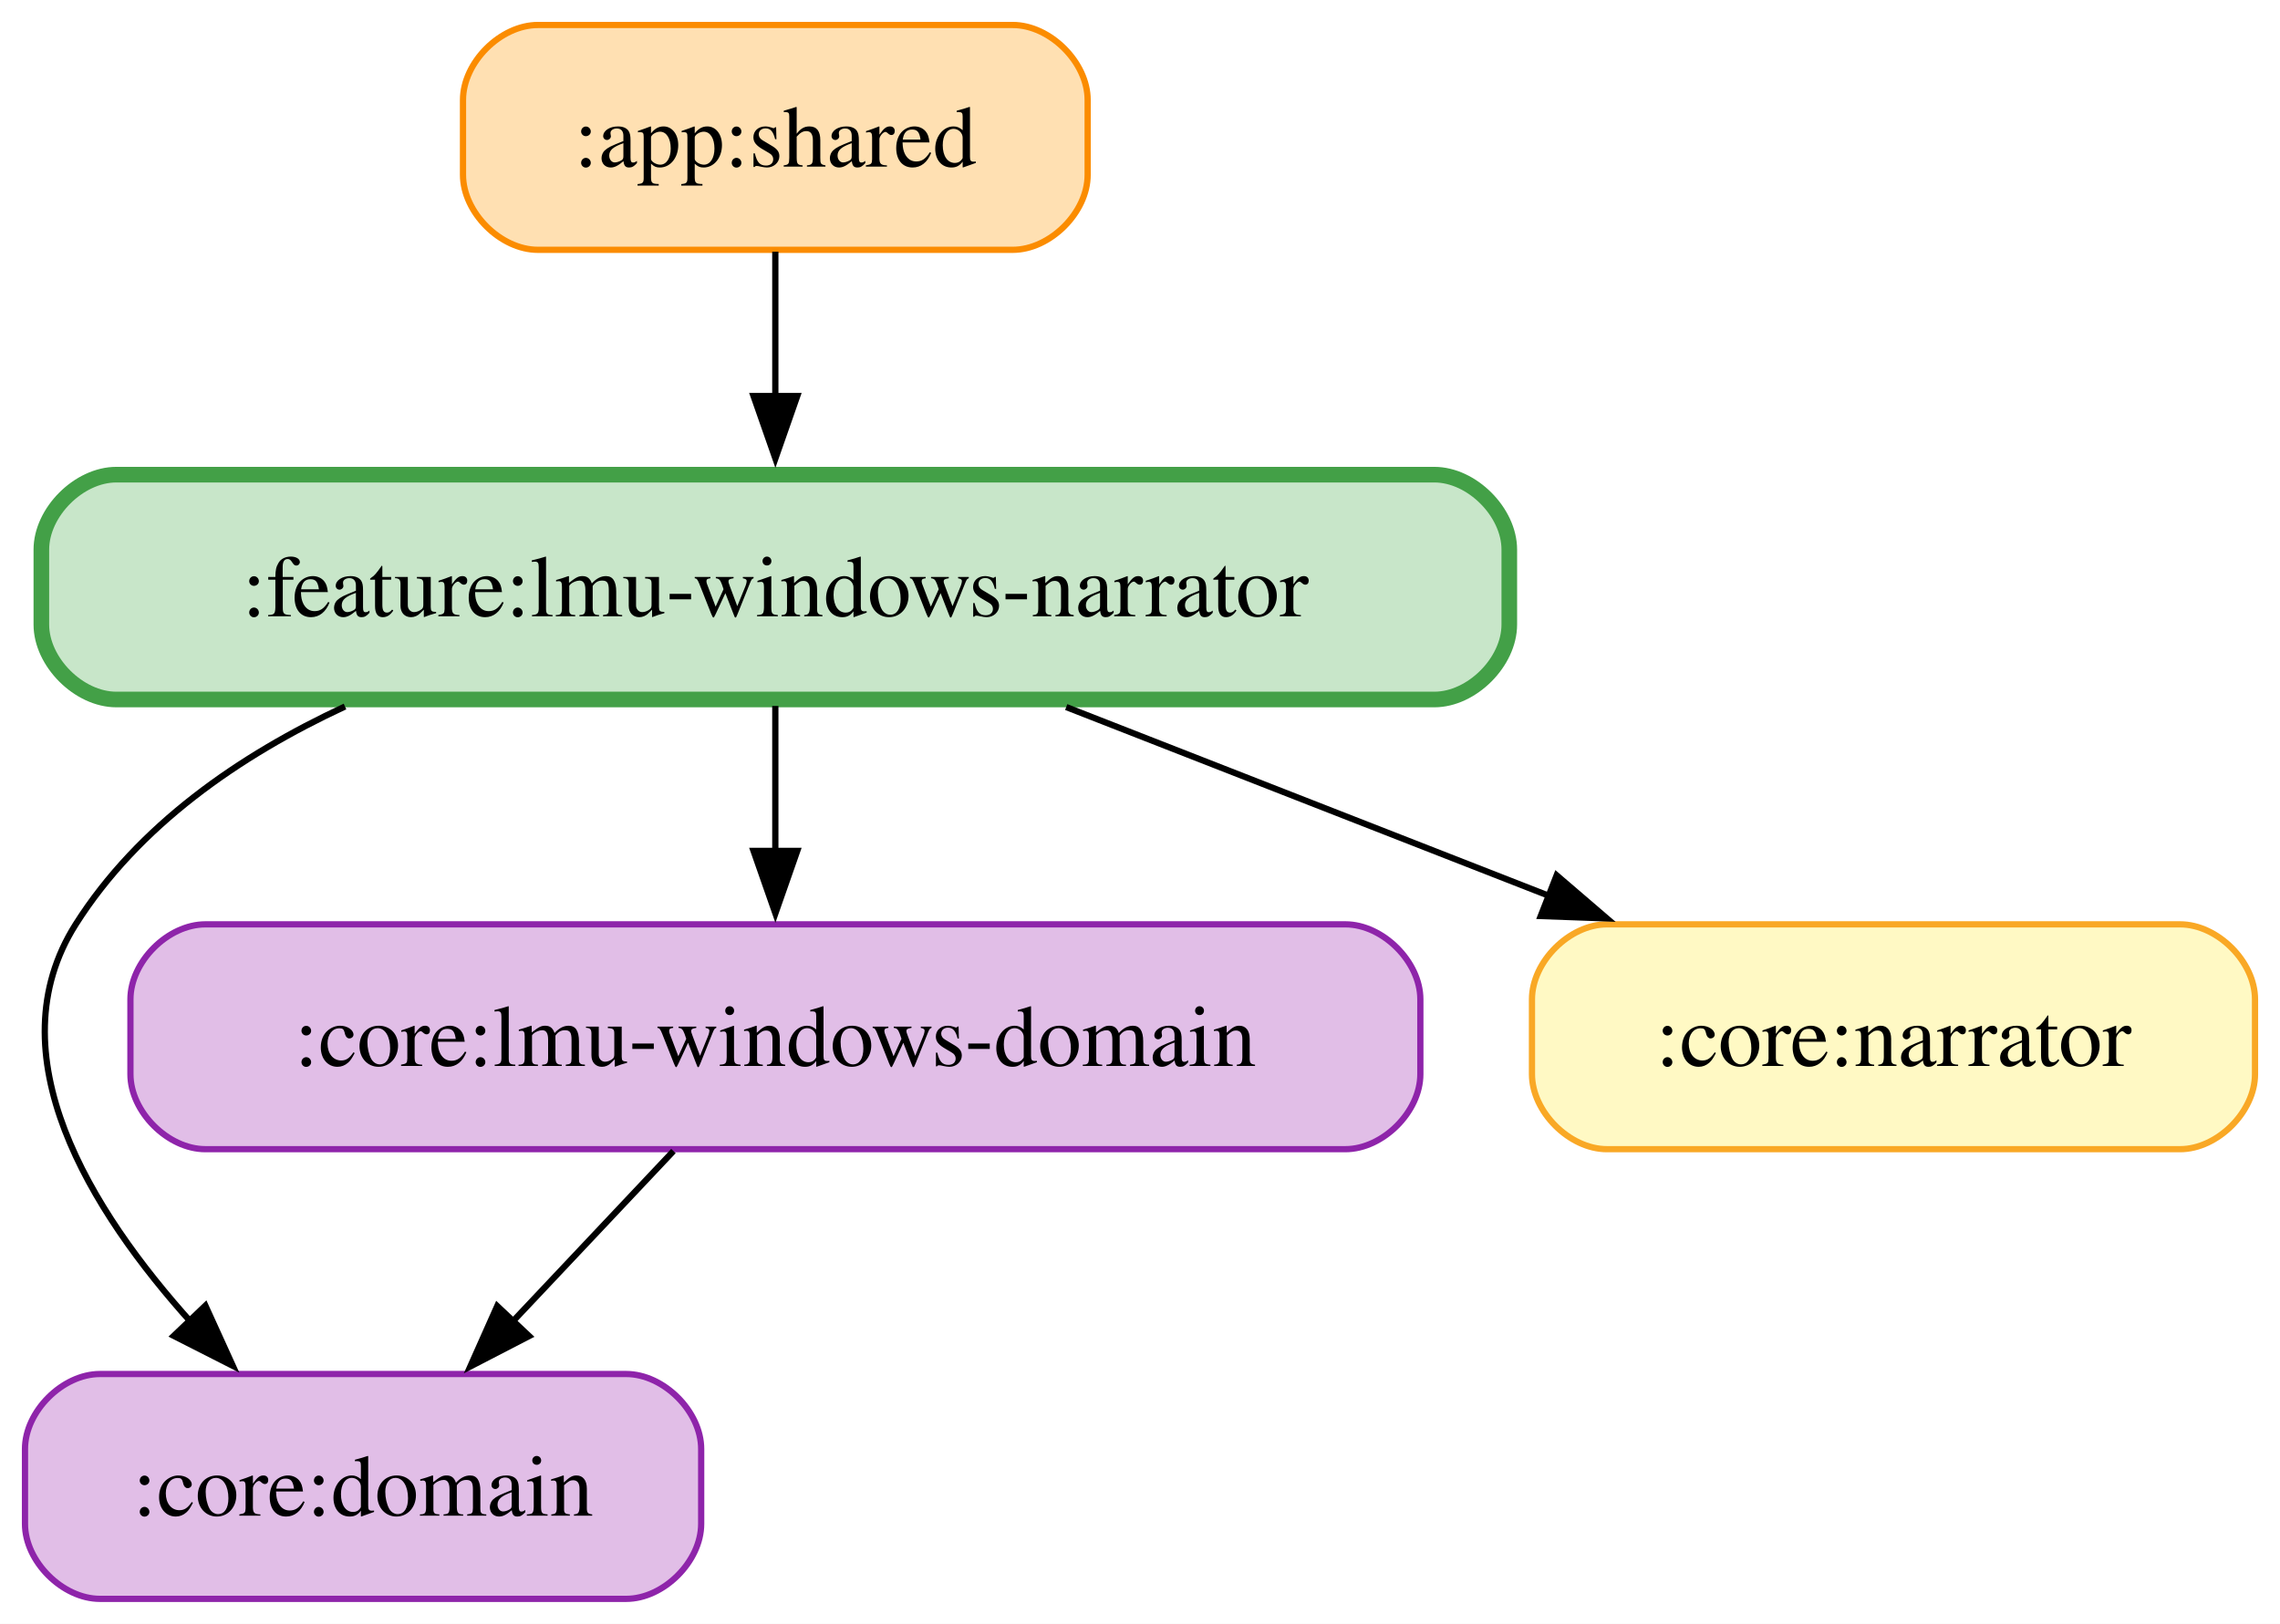
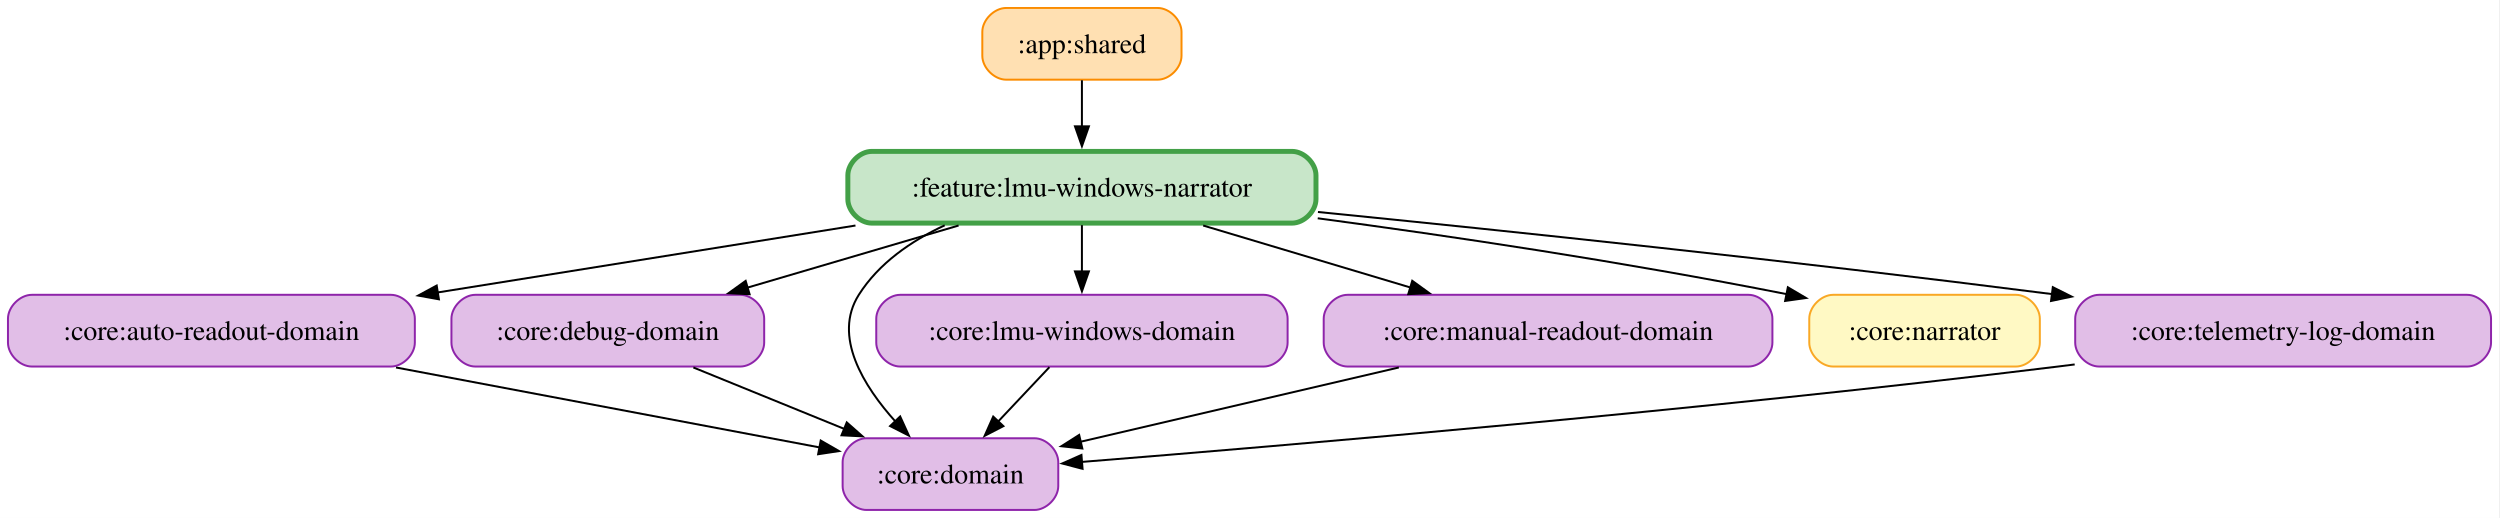
- <svg xmlns="http://www.w3.org/2000/svg" width="365pt" height="260pt" viewBox="0.00 0.00 365.00 260.00">
+ <svg xmlns="http://www.w3.org/2000/svg" width="1255pt" height="260pt" viewBox="0.00 0.00 1255.00 260.00">
  <g id="graph0" class="graph" transform="scale(1 1) rotate(0) translate(4 256)">
-     <polygon fill="white" stroke="none" points="-4,4 -4,-256 361,-256 361,4 -4,4" />
+     <polygon fill="white" stroke="none" points="-4,4 -4,-256 1250.5,-256 1250.5,4 -4,4" />
    <g id="node1" class="node">
-       <path fill="#ffe0b2" stroke="#fb8c00" d="M158.12,-252C158.12,-252 82.12,-252 82.12,-252 76.12,-252 70.12,-246 70.12,-240 70.12,-240 70.12,-228 70.12,-228 70.12,-222 76.12,-216 82.12,-216 82.12,-216 158.12,-216 158.12,-216 164.12,-216 170.12,-222 170.12,-228 170.12,-228 170.12,-240 170.12,-240 170.12,-246 164.12,-252 158.12,-252" />
-       <text xml:space="preserve" text-anchor="middle" x="120.12" y="-229.32" font-family="Times,serif" font-size="14.00">:app:shared</text>
+       <path fill="#ffe0b2" stroke="#fb8c00" d="M577.12,-252C577.12,-252 501.12,-252 501.12,-252 495.12,-252 489.12,-246 489.12,-240 489.12,-240 489.12,-228 489.12,-228 489.12,-222 495.12,-216 501.12,-216 501.12,-216 577.12,-216 577.12,-216 583.12,-216 589.12,-222 589.12,-228 589.12,-228 589.12,-240 589.12,-240 589.12,-246 583.12,-252 577.12,-252" />
+       <text xml:space="preserve" text-anchor="middle" x="539.12" y="-229.32" font-family="Times,serif" font-size="14.00">:app:shared</text>
+     </g>
+     <g id="node9" class="node">
+       <path fill="#c8e6c9" stroke="#43a047" stroke-width="2.5" d="M644.62,-180C644.62,-180 433.62,-180 433.62,-180 427.62,-180 421.62,-174 421.62,-168 421.62,-168 421.62,-156 421.62,-156 421.62,-150 427.62,-144 433.62,-144 433.62,-144 644.62,-144 644.62,-144 650.62,-144 656.62,-150 656.62,-156 656.62,-156 656.62,-168 656.62,-168 656.62,-174 650.62,-180 644.62,-180" />
+       <text xml:space="preserve" text-anchor="middle" x="539.12" y="-157.32" font-family="Times,serif" font-size="14.00">:feature:lmu-windows-narrator</text>
+     </g>
+     <g id="edge1" class="edge">
+       <path fill="none" stroke="black" d="M539.12,-215.7C539.12,-208.71 539.12,-200.44 539.12,-192.55" />
+       <polygon fill="black" stroke="black" points="542.63,-192.59 539.13,-182.59 535.63,-192.59 542.63,-192.59" />
+     </g>
+     <g id="node2" class="node">
+       <path fill="#e1bee7" stroke="#8e24aa" d="M192.25,-108C192.25,-108 12,-108 12,-108 6,-108 0,-102 0,-96 0,-96 0,-84 0,-84 0,-78 6,-72 12,-72 12,-72 192.25,-72 192.25,-72 198.25,-72 204.25,-78 204.25,-84 204.25,-84 204.25,-96 204.25,-96 204.25,-102 198.25,-108 192.25,-108" />
+       <text xml:space="preserve" text-anchor="middle" x="102.12" y="-85.33" font-family="Times,serif" font-size="14.00">:core:auto-readout-domain</text>
+     </g>
+     <g id="node4" class="node">
+       <path fill="#e1bee7" stroke="#8e24aa" d="M515.25,-36C515.25,-36 431,-36 431,-36 425,-36 419,-30 419,-24 419,-24 419,-12 419,-12 419,-6 425,0 431,0 431,0 515.25,0 515.25,0 521.25,0 527.25,-6 527.25,-12 527.25,-12 527.25,-24 527.25,-24 527.25,-30 521.25,-36 515.25,-36" />
+       <text xml:space="preserve" text-anchor="middle" x="473.12" y="-13.32" font-family="Times,serif" font-size="14.00">:core:domain</text>
+     </g>
+     <g id="edge2" class="edge">
+       <path fill="none" stroke="black" d="M194.79,-71.52C261.02,-59.02 348.53,-42.51 407.61,-31.36" />
+       <polygon fill="black" stroke="black" points="408,-34.85 417.18,-29.56 406.7,-27.97 408,-34.85" />
+     </g>
+     <g id="node3" class="node">
+       <path fill="#e1bee7" stroke="#8e24aa" d="M367.62,-108C367.62,-108 234.62,-108 234.62,-108 228.62,-108 222.62,-102 222.62,-96 222.62,-96 222.62,-84 222.62,-84 222.62,-78 228.62,-72 234.62,-72 234.62,-72 367.62,-72 367.62,-72 373.62,-72 379.62,-78 379.62,-84 379.62,-84 379.62,-96 379.62,-96 379.62,-102 373.62,-108 367.62,-108" />
+       <text xml:space="preserve" text-anchor="middle" x="301.12" y="-85.33" font-family="Times,serif" font-size="14.00">:core:debug-domain</text>
+     </g>
+     <g id="edge3" class="edge">
+       <path fill="none" stroke="black" d="M344.08,-71.52C367.05,-62.17 395.54,-50.57 419.9,-40.66" />
+       <polygon fill="black" stroke="black" points="421.07,-43.96 429.01,-36.95 418.43,-37.48 421.07,-43.96" />
    </g>
    <g id="node5" class="node">
-       <path fill="#c8e6c9" stroke="#43a047" stroke-width="2.5" d="M225.62,-180C225.62,-180 14.62,-180 14.62,-180 8.63,-180 2.62,-174 2.62,-168 2.62,-168 2.62,-156 2.62,-156 2.62,-150 8.62,-144 14.62,-144 14.62,-144 225.62,-144 225.62,-144 231.62,-144 237.62,-150 237.62,-156 237.62,-156 237.62,-168 237.62,-168 237.62,-174 231.62,-180 225.62,-180" />
-       <text xml:space="preserve" text-anchor="middle" x="120.12" y="-157.32" font-family="Times,serif" font-size="14.00">:feature:lmu-windows-narrator</text>
-     </g>
-     <g id="edge1" class="edge">
-       <path fill="none" stroke="black" d="M120.12,-215.7C120.12,-208.71 120.12,-200.44 120.12,-192.55" />
-       <polygon fill="black" stroke="black" points="123.63,-192.59 120.13,-182.59 116.63,-192.59 123.63,-192.59" />
-     </g>
-     <g id="node2" class="node">
-       <path fill="#e1bee7" stroke="#8e24aa" d="M96.25,-36C96.25,-36 12,-36 12,-36 6,-36 0,-30 0,-24 0,-24 0,-12 0,-12 0,-6 6,0 12,0 12,0 96.25,0 96.25,0 102.25,0 108.25,-6 108.25,-12 108.25,-12 108.25,-24 108.25,-24 108.25,-30 102.25,-36 96.25,-36" />
-       <text xml:space="preserve" text-anchor="middle" x="54.12" y="-13.32" font-family="Times,serif" font-size="14.00">:core:domain</text>
-     </g>
-     <g id="node3" class="node">
-       <path fill="#e1bee7" stroke="#8e24aa" d="M211.38,-108C211.38,-108 28.88,-108 28.88,-108 22.87,-108 16.88,-102 16.88,-96 16.88,-96 16.88,-84 16.88,-84 16.88,-78 22.88,-72 28.88,-72 28.88,-72 211.38,-72 211.38,-72 217.38,-72 223.38,-78 223.38,-84 223.38,-84 223.38,-96 223.38,-96 223.38,-102 217.38,-108 211.38,-108" />
-       <text xml:space="preserve" text-anchor="middle" x="120.12" y="-85.33" font-family="Times,serif" font-size="14.00">:core:lmu-windows-domain</text>
-     </g>
-     <g id="edge2" class="edge">
-       <path fill="none" stroke="black" d="M103.81,-71.7C96.06,-63.47 86.64,-53.48 78.09,-44.42" />
-       <polygon fill="black" stroke="black" points="80.7,-42.08 71.29,-37.21 75.6,-46.88 80.7,-42.08" />
-     </g>
-     <g id="node4" class="node">
-       <path fill="#fff9c4" stroke="#f9a825" d="M345,-108C345,-108 253.25,-108 253.25,-108 247.25,-108 241.25,-102 241.25,-96 241.25,-96 241.25,-84 241.25,-84 241.25,-78 247.25,-72 253.25,-72 253.25,-72 345,-72 345,-72 351,-72 357,-78 357,-84 357,-84 357,-96 357,-96 357,-102 351,-108 345,-108" />
-       <text xml:space="preserve" text-anchor="middle" x="299.12" y="-85.33" font-family="Times,serif" font-size="14.00">:core:narrator</text>
-     </g>
-     <g id="edge3" class="edge">
-       <path fill="none" stroke="black" d="M51.23,-142.88C34.28,-135 18.14,-123.81 8.12,-108 -5.03,-87.23 10.37,-62.26 26.8,-44.06" />
-       <polygon fill="black" stroke="black" points="28.88,-46.95 33.27,-37.31 23.82,-42.11 28.88,-46.95" />
+       <path fill="#e1bee7" stroke="#8e24aa" d="M630.38,-108C630.38,-108 447.88,-108 447.88,-108 441.88,-108 435.88,-102 435.88,-96 435.88,-96 435.88,-84 435.88,-84 435.88,-78 441.88,-72 447.88,-72 447.88,-72 630.38,-72 630.38,-72 636.38,-72 642.38,-78 642.38,-84 642.38,-84 642.38,-96 642.38,-96 642.38,-102 636.38,-108 630.38,-108" />
+       <text xml:space="preserve" text-anchor="middle" x="539.12" y="-85.33" font-family="Times,serif" font-size="14.00">:core:lmu-windows-domain</text>
    </g>
    <g id="edge4" class="edge">
-       <path fill="none" stroke="black" d="M120.12,-142.97C120.12,-135.87 120.12,-127.54 120.12,-119.65" />
-       <polygon fill="black" stroke="black" points="123.63,-119.76 120.13,-109.76 116.63,-119.76 123.63,-119.76" />
+       <path fill="none" stroke="black" d="M522.81,-71.7C515.06,-63.47 505.64,-53.48 497.09,-44.42" />
+       <polygon fill="black" stroke="black" points="499.7,-42.08 490.29,-37.21 494.6,-46.88 499.7,-42.08" />
+     </g>
+     <g id="node6" class="node">
+       <path fill="#e1bee7" stroke="#8e24aa" d="M873.75,-108C873.75,-108 672.5,-108 672.5,-108 666.5,-108 660.5,-102 660.5,-96 660.5,-96 660.5,-84 660.5,-84 660.5,-78 666.5,-72 672.5,-72 672.5,-72 873.75,-72 873.75,-72 879.75,-72 885.75,-78 885.75,-84 885.75,-84 885.75,-96 885.75,-96 885.75,-102 879.75,-108 873.75,-108" />
+       <text xml:space="preserve" text-anchor="middle" x="773.12" y="-85.33" font-family="Times,serif" font-size="14.00">:core:manual-readout-domain</text>
    </g>
    <g id="edge5" class="edge">
-       <path fill="none" stroke="black" d="M166.69,-142.79C190.33,-133.55 219.21,-122.25 243.96,-112.57" />
-       <polygon fill="black" stroke="black" points="245.2,-115.85 253.24,-108.95 242.65,-109.33 245.2,-115.85" />
+       <path fill="none" stroke="black" d="M698.2,-71.52C649.03,-60.04 585.37,-45.19 538.3,-34.21" />
+       <polygon fill="black" stroke="black" points="539.33,-30.85 528.79,-31.99 537.74,-37.67 539.33,-30.85" />
+     </g>
+     <g id="node7" class="node">
+       <path fill="#fff9c4" stroke="#f9a825" d="M1008,-108C1008,-108 916.25,-108 916.25,-108 910.25,-108 904.25,-102 904.25,-96 904.25,-96 904.25,-84 904.25,-84 904.25,-78 910.25,-72 916.25,-72 916.25,-72 1008,-72 1008,-72 1014,-72 1020,-78 1020,-84 1020,-84 1020,-96 1020,-96 1020,-102 1014,-108 1008,-108" />
+       <text xml:space="preserve" text-anchor="middle" x="962.12" y="-85.33" font-family="Times,serif" font-size="14.00">:core:narrator</text>
+     </g>
+     <g id="node8" class="node">
+       <path fill="#e1bee7" stroke="#8e24aa" d="M1234.5,-108C1234.5,-108 1049.75,-108 1049.75,-108 1043.75,-108 1037.75,-102 1037.75,-96 1037.75,-96 1037.75,-84 1037.75,-84 1037.75,-78 1043.75,-72 1049.75,-72 1049.75,-72 1234.5,-72 1234.5,-72 1240.5,-72 1246.5,-78 1246.5,-84 1246.5,-84 1246.5,-96 1246.5,-96 1246.5,-102 1240.5,-108 1234.5,-108" />
+       <text xml:space="preserve" text-anchor="middle" x="1142.12" y="-85.33" font-family="Times,serif" font-size="14.00">:core:telemetry-log-domain</text>
+     </g>
+     <g id="edge6" class="edge">
+       <path fill="none" stroke="black" d="M1037.49,-73.05C1034.67,-72.69 1031.88,-72.34 1029.12,-72 852.41,-50.3 643.16,-32.46 538.96,-24.11" />
+       <polygon fill="black" stroke="black" points="539.44,-20.64 529.2,-23.33 538.89,-27.62 539.44,-20.64" />
+     </g>
+     <g id="edge8" class="edge">
+       <path fill="none" stroke="black" d="M425.45,-142.79C360.78,-132.43 280.06,-119.5 215.45,-109.15" />
+       <polygon fill="black" stroke="black" points="216.33,-105.75 205.9,-107.62 215.22,-112.66 216.33,-105.75" />
+     </g>
+     <g id="edge11" class="edge">
+       <path fill="none" stroke="black" d="M477.21,-142.79C444.65,-133.21 404.62,-121.44 370.95,-111.54" />
+       <polygon fill="black" stroke="black" points="372.3,-108.29 361.72,-108.82 370.32,-115 372.3,-108.29" />
+     </g>
+     <g id="edge7" class="edge">
+       <path fill="none" stroke="black" d="M470.23,-142.88C453.28,-135 437.14,-123.81 427.12,-108 413.97,-87.23 429.37,-62.26 445.8,-44.06" />
+       <polygon fill="black" stroke="black" points="447.88,-46.95 452.27,-37.31 442.82,-42.11 447.88,-46.95" />
+     </g>
+     <g id="edge10" class="edge">
+       <path fill="none" stroke="black" d="M539.12,-142.97C539.12,-135.87 539.12,-127.54 539.12,-119.65" />
+       <polygon fill="black" stroke="black" points="542.63,-119.76 539.13,-109.76 535.63,-119.76 542.63,-119.76" />
+     </g>
+     <g id="edge12" class="edge">
+       <path fill="none" stroke="black" d="M599.99,-142.79C631.87,-133.26 671.03,-121.54 704.04,-111.67" />
+       <polygon fill="black" stroke="black" points="704.95,-115.05 713.53,-108.83 702.95,-108.34 704.95,-115.05" />
+     </g>
+     <g id="edge13" class="edge">
+       <path fill="none" stroke="black" d="M657.5,-146.42C724.09,-137.49 808.93,-124.92 893.05,-108.31" />
+       <polygon fill="black" stroke="black" points="893.5,-111.79 902.62,-106.4 892.13,-104.92 893.5,-111.79" />
+     </g>
+     <g id="edge9" class="edge">
+       <path fill="none" stroke="black" d="M657.61,-149.58C754.23,-139.94 894.55,-125.2 1026.39,-108.33" />
+       <polygon fill="black" stroke="black" points="1026.51,-111.84 1035.99,-107.09 1025.62,-104.9 1026.51,-111.84" />
    </g>
  </g>
</svg>
